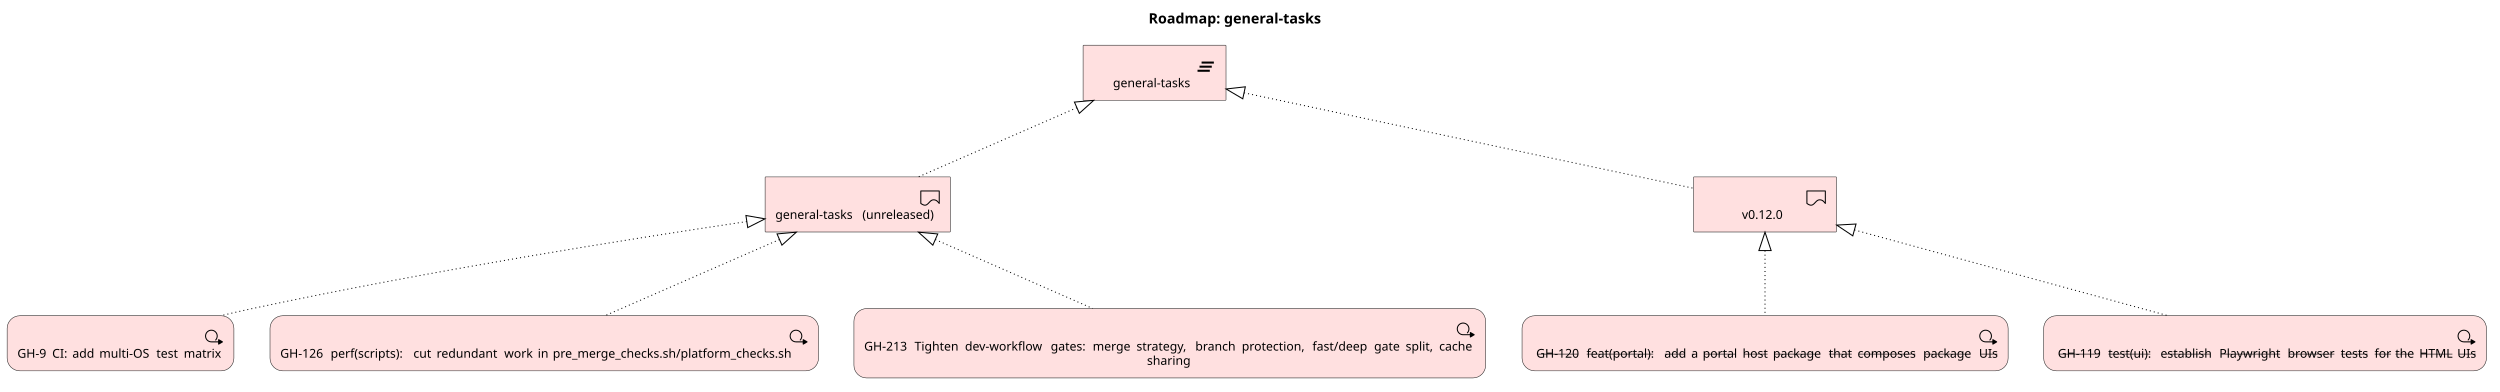
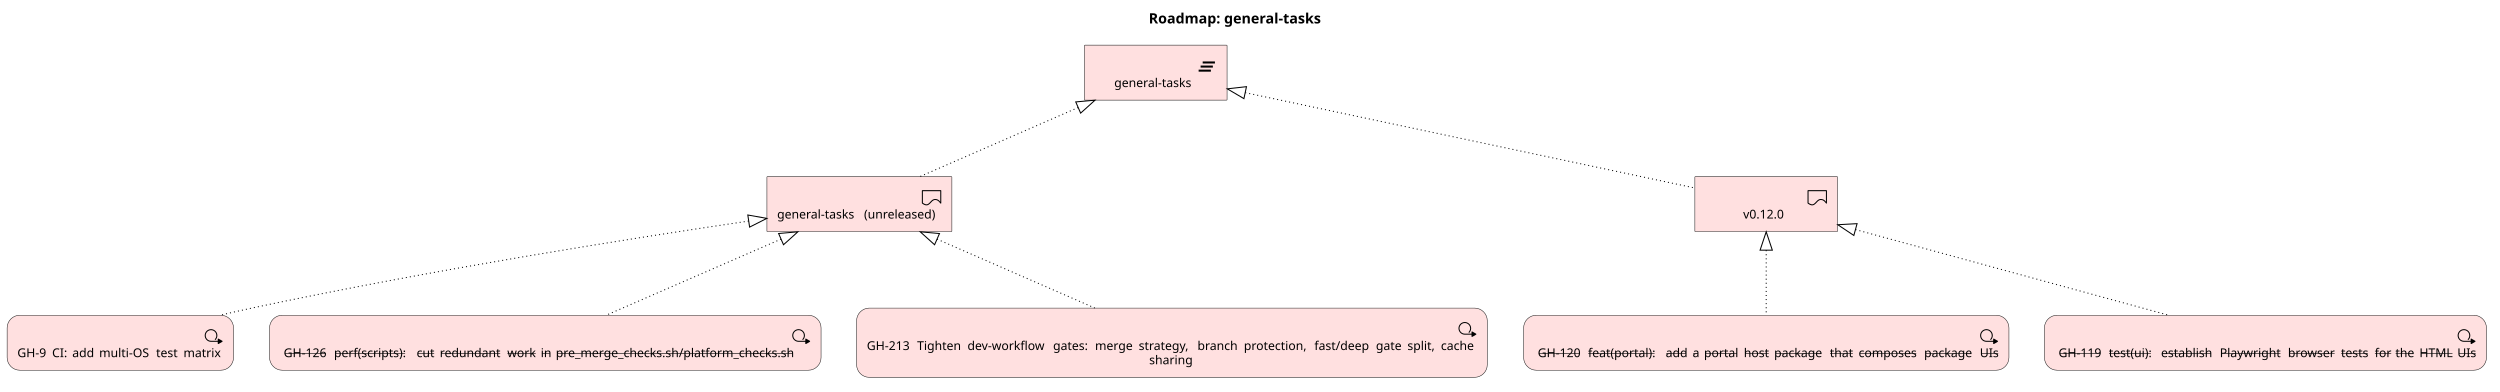
- <svg xmlns="http://www.w3.org/2000/svg" version="1.1" data-diagram-type="DESCRIPTION" style="width:2449px;height:384px;background:#FFFFFF;" width="2449px" height="384px" viewBox="0 0 2449 384" zoomAndPan="magnify" preserveAspectRatio="none" contentStyleType="text/css">
+ <svg xmlns="http://www.w3.org/2000/svg" version="1.1" data-diagram-type="DESCRIPTION" style="width:2453px;height:384px;background:#FFFFFF;" width="2453px" height="384px" viewBox="0 0 2453 384" zoomAndPan="magnify" preserveAspectRatio="none" contentStyleType="text/css">
  <defs />
  <g font-family="sans-serif" lengthAdjust="spacing">
    <g class="title" data-source-line="3">
-       <text x="1125.122" y="22.995" fill="#000" font-size="14" textLength="192.452" font-weight="700">Roadmap: general-tasks</text>
+       <text x="1127.122" y="22.995" fill="#000" font-size="14" textLength="192.452" font-weight="700">Roadmap: general-tasks</text>
    </g>
    <g class="entity" data-qualified-name="e_id60afdf6ad57851" id="ent0001" data-source-line="314">
-       <rect x="749.5" y="173.297" width="181.479" height="53.969" fill="#FFE0E0" style="stroke:#181818;stroke-width:0.5;" rx="0.5" ry="0.5" />
-       <path d="M902.024,186.577 A0.5,0.5 0 0 0 901.524,187.077 L901.524,199.284 A0.5,0.5 0 0 0 901.725,199.686 C903.596,201.081 905.091,201.598 906.377,201.495 C907.663,201.392 908.643,200.671 909.48,199.846 C910.318,199.022 911.051,198.076 911.859,197.374 C912.668,196.671 913.507,196.212 914.654,196.245 C916.088,196.287 916.982,196.75 917.725,197.388 C918.467,198.025 919.035,198.86 919.703,199.616 A0.5,0.5 0 0 0 920.578,199.286 C920.581,196.837 920.578,187.077 920.578,187.077 A0.5,0.5 0 0 0 920.078,186.577 M902.524,187.577 L919.579,187.577 C919.579,188.234 919.58,194.724 919.579,197.975 C919.203,197.513 918.883,197.062 918.377,196.627 C917.504,195.877 916.331,195.292 914.684,195.244 C913.244,195.203 912.116,195.824 911.203,196.617 C910.291,197.411 909.548,198.376 908.78,199.133 C908.011,199.89 907.255,200.42 906.297,200.496 C905.381,200.569 904.166,200.178 902.524,199" fill="#000" />
-       <text x="759.5" y="214.436" fill="#000" font-size="12" textLength="81.451" font-family="Verdana">general-tasks</text>
-       <text x="840.951" y="214.436" fill="#000" font-size="12" font-family="Verdana"> </text>
-       <text x="844.766" y="214.436" fill="#000" font-size="12" textLength="76.213" font-family="Verdana">(unreleased)</text>
+       <rect x="752.5" y="173.297" width="181.479" height="53.969" fill="#FFE0E0" style="stroke:#181818;stroke-width:0.5;" rx="0.5" ry="0.5" />
+       <path d="M905.024,186.577 A0.5,0.5 0 0 0 904.524,187.077 L904.524,199.284 A0.5,0.5 0 0 0 904.725,199.686 C906.596,201.081 908.091,201.598 909.377,201.495 C910.663,201.392 911.643,200.671 912.48,199.846 C913.318,199.022 914.051,198.076 914.859,197.374 C915.668,196.671 916.507,196.212 917.654,196.245 C919.088,196.287 919.982,196.75 920.725,197.388 C921.467,198.025 922.035,198.86 922.703,199.616 A0.5,0.5 0 0 0 923.578,199.286 C923.581,196.837 923.578,187.077 923.578,187.077 A0.5,0.5 0 0 0 923.078,186.577 M905.524,187.577 L922.579,187.577 C922.579,188.234 922.58,194.724 922.579,197.975 C922.203,197.513 921.883,197.062 921.377,196.627 C920.504,195.877 919.331,195.292 917.684,195.244 C916.244,195.203 915.116,195.824 914.203,196.617 C913.291,197.411 912.548,198.376 911.78,199.133 C911.011,199.89 910.255,200.42 909.297,200.496 C908.381,200.569 907.166,200.178 905.524,199" fill="#000" />
+       <text x="762.5" y="214.436" fill="#000" font-size="12" textLength="81.451" font-family="Verdana">general-tasks</text>
+       <text x="843.951" y="214.436" fill="#000" font-size="12" font-family="Verdana"> </text>
+       <text x="847.766" y="214.436" fill="#000" font-size="12" textLength="76.213" font-family="Verdana">(unreleased)</text>
    </g>
    <g class="entity" data-qualified-name="e_id7459347e16955e" id="ent0002" data-source-line="314">
-       <rect x="1659" y="173.297" width="140" height="53.969" fill="#FFE0E0" style="stroke:#181818;stroke-width:0.5;" rx="0.5" ry="0.5" />
-       <path d="M1770.045,186.577 A0.5,0.5 0 0 0 1769.545,187.077 L1769.545,199.284 A0.5,0.5 0 0 0 1769.746,199.686 C1771.617,201.081 1773.113,201.598 1774.398,201.495 C1775.684,201.392 1776.664,200.671 1777.502,199.846 C1778.34,199.022 1779.073,198.076 1779.881,197.374 C1780.689,196.671 1781.529,196.212 1782.676,196.245 C1784.109,196.287 1785.004,196.75 1785.746,197.388 C1786.488,198.025 1787.056,198.86 1787.725,199.616 A0.5,0.5 0 0 0 1788.6,199.286 C1788.603,196.837 1788.6,187.077 1788.6,187.077 A0.5,0.5 0 0 0 1788.1,186.577 M1770.545,187.577 L1787.6,187.577 C1787.6,188.234 1787.602,194.724 1787.6,197.975 C1787.224,197.513 1786.905,197.062 1786.399,196.627 C1785.526,195.877 1784.353,195.292 1782.705,195.244 C1781.265,195.203 1780.138,195.824 1779.225,196.617 C1778.312,197.411 1777.57,198.376 1776.801,199.133 C1776.032,199.89 1775.277,200.42 1774.319,200.496 C1773.403,200.569 1772.187,200.178 1770.545,199" fill="#000" />
-       <text x="1706.365" y="214.436" fill="#000" font-size="12" textLength="45.27" font-family="Verdana">v0.12.0</text>
+       <rect x="1663" y="173.297" width="140" height="53.969" fill="#FFE0E0" style="stroke:#181818;stroke-width:0.5;" rx="0.5" ry="0.5" />
+       <path d="M1774.045,186.577 A0.5,0.5 0 0 0 1773.545,187.077 L1773.545,199.284 A0.5,0.5 0 0 0 1773.746,199.686 C1775.617,201.081 1777.113,201.598 1778.398,201.495 C1779.684,201.392 1780.664,200.671 1781.502,199.846 C1782.34,199.022 1783.073,198.076 1783.881,197.374 C1784.689,196.671 1785.529,196.212 1786.676,196.245 C1788.109,196.287 1789.004,196.75 1789.746,197.388 C1790.488,198.025 1791.056,198.86 1791.725,199.616 A0.5,0.5 0 0 0 1792.6,199.286 C1792.603,196.837 1792.6,187.077 1792.6,187.077 A0.5,0.5 0 0 0 1792.1,186.577 M1774.545,187.577 L1791.6,187.577 C1791.6,188.234 1791.602,194.724 1791.6,197.975 C1791.224,197.513 1790.905,197.062 1790.399,196.627 C1789.526,195.877 1788.353,195.292 1786.705,195.244 C1785.265,195.203 1784.138,195.824 1783.225,196.617 C1782.312,197.411 1781.57,198.376 1780.801,199.133 C1780.032,199.89 1779.277,200.42 1778.319,200.496 C1777.403,200.569 1776.187,200.178 1774.545,199" fill="#000" />
+       <text x="1710.365" y="214.436" fill="#000" font-size="12" textLength="45.27" font-family="Verdana">v0.12.0</text>
    </g>
    <g class="entity" data-qualified-name="e_id22bf5f935a2e57" id="ent0003" data-source-line="320">
-       <rect x="1061" y="44.297" width="140" height="53.969" fill="#FFE0E0" style="stroke:#181818;stroke-width:0.5;" rx="0.5" ry="0.5" />
-       <path d="M1177.073,60.297 L1177.073,62.297 L1189.092,62.297 L1189.092,60.297 M1175.038,64.318 L1175.038,66.318 L1187.058,66.318 L1187.058,64.318 M1173.096,68.318 L1173.096,70.319 L1185.117,70.319 L1185.117,68.318" fill="#000" />
-       <text x="1090.274" y="85.436" fill="#000" font-size="12" textLength="81.451" font-family="Verdana">general-tasks</text>
+       <rect x="1064" y="44.297" width="140" height="53.969" fill="#FFE0E0" style="stroke:#181818;stroke-width:0.5;" rx="0.5" ry="0.5" />
+       <path d="M1180.073,60.297 L1180.073,62.297 L1192.092,62.297 L1192.092,60.297 M1178.038,64.318 L1178.038,66.318 L1190.058,66.318 L1190.058,64.318 M1176.096,68.318 L1176.096,70.319 L1188.117,70.319 L1188.117,68.318" fill="#000" />
+       <text x="1093.274" y="85.436" fill="#000" font-size="12" textLength="81.451" font-family="Verdana">general-tasks</text>
    </g>
    <g class="entity" data-qualified-name="e_ida0b8100bd68356" id="ent0004" data-source-line="311">
      <rect x="7" y="309.297" width="222.131" height="53.969" fill="#FFE0E0" style="stroke:#181818;stroke-width:0.5;" rx="12.5" ry="12.5" />
      <path d="M207.438,322.977 C207.176,322.961 206.913,322.962 206.649,322.98 C205.947,323.028 205.243,323.197 204.569,323.494 C201.874,324.681 200.383,327.606 201.005,330.485 C201.619,333.329 204.131,335.364 207.031,335.384 A0.5,0.5 0 0 0 207.073,335.386 L213.651,335.386 L213.651,337.13 A0.5,0.5 0 0 0 214.405,337.56 L218.241,335.318 A0.5,0.5 0 0 0 218.304,335.166 A0.5,0.5 0 0 0 218.423,335.133 A0.5,0.5 0 0 0 218.38,334.978 A0.5,0.5 0 0 0 218.279,334.607 A0.5,0.5 0 0 0 218.235,334.451 L214.399,332.263 A0.5,0.5 0 0 0 213.651,332.697 L213.651,334.386 L207.176,334.386 A0.5,0.5 0 0 0 207.126,334.384 C204.65,334.409 202.504,332.696 201.981,330.275 C201.459,327.854 202.707,325.407 204.973,324.408 C207.24,323.409 209.887,324.141 211.321,326.16 C212.755,328.179 212.573,330.919 210.884,332.73 A0.5,0.5 0 0 0 210.907,333.437 A0.5,0.5 0 0 0 211.614,333.412 C213.624,331.258 213.843,327.981 212.138,325.58 C211.019,324.004 209.269,323.086 207.438,322.977" fill="#000" />
      <text x="17" y="350.436" fill="#000" font-size="12" textLength="30.287" font-family="Verdana">GH-9</text>
      <text x="47.287" y="350.436" fill="#000" font-size="12" font-family="Verdana"> </text>
      <text x="51.102" y="350.436" fill="#000" font-size="12" textLength="15.961" font-family="Verdana">CI:</text>
      <text x="67.063" y="350.436" fill="#000" font-size="12" font-family="Verdana"> </text>
      <text x="70.877" y="350.436" fill="#000" font-size="12" textLength="22.588" font-family="Verdana">add</text>
      <text x="93.465" y="350.436" fill="#000" font-size="12" font-family="Verdana"> </text>
      <text x="97.279" y="350.436" fill="#000" font-size="12" textLength="52.061" font-family="Verdana">multi-OS</text>
      <text x="149.34" y="350.436" fill="#000" font-size="12" font-family="Verdana"> </text>
      <text x="153.154" y="350.436" fill="#000" font-size="12" textLength="23.045" font-family="Verdana">test</text>
      <text x="176.199" y="350.436" fill="#000" font-size="12" font-family="Verdana"> </text>
      <text x="180.014" y="350.436" fill="#000" font-size="12" textLength="39.117" font-family="Verdana">matrix</text>
    </g>
    <g class="entity" data-qualified-name="e_id7b8c620c6e8b57" id="ent0005" data-source-line="311">
-       <rect x="1491" y="309.297" width="476.164" height="53.969" fill="#FFE0E0" style="stroke:#181818;stroke-width:0.5;" rx="12.5" ry="12.5" />
-       <path d="M1945.471,322.977 C1945.209,322.961 1944.946,322.962 1944.682,322.98 C1943.98,323.028 1943.276,323.197 1942.602,323.494 C1939.907,324.681 1938.416,327.606 1939.038,330.485 C1939.652,333.329 1942.164,335.364 1945.064,335.384 A0.5,0.5 0 0 0 1945.106,335.386 L1951.685,335.386 L1951.685,337.13 A0.5,0.5 0 0 0 1952.439,337.56 L1956.275,335.318 A0.5,0.5 0 0 0 1956.337,335.166 A0.5,0.5 0 0 0 1956.456,335.133 A0.5,0.5 0 0 0 1956.413,334.978 A0.5,0.5 0 0 0 1956.312,334.607 A0.5,0.5 0 0 0 1956.268,334.451 L1952.432,332.263 A0.5,0.5 0 0 0 1951.685,332.697 L1951.685,334.386 L1945.21,334.386 A0.5,0.5 0 0 0 1945.159,334.384 C1942.683,334.409 1940.537,332.696 1940.015,330.275 C1939.492,327.854 1940.74,325.407 1943.007,324.408 C1945.273,323.409 1947.921,324.141 1949.355,326.16 C1950.789,328.179 1950.606,330.919 1948.917,332.73 A0.5,0.5 0 0 0 1948.941,333.437 A0.5,0.5 0 0 0 1949.648,333.412 C1951.657,331.258 1951.876,327.981 1950.171,325.58 C1949.052,324.004 1947.303,323.086 1945.471,322.977" fill="#000" />
-       <text x="1501" y="350.436" fill="#000" font-size="12" font-family="Verdana"> </text>
-       <text x="1504.814" y="350.436" fill="#000" font-size="12" textLength="45.557" text-decoration="line-through" font-family="Verdana">GH-120</text>
-       <text x="1550.371" y="350.436" fill="#000" font-size="12" text-decoration="line-through" font-family="Verdana"> </text>
-       <text x="1554.186" y="350.436" fill="#000" font-size="12" textLength="72.357" text-decoration="line-through" font-family="Verdana">feat(portal):</text>
-       <text x="1626.543" y="350.436" fill="#000" font-size="12" text-decoration="line-through" font-family="Verdana"> </text>
-       <text x="1630.357" y="350.436" fill="#000" font-size="12" textLength="22.588" text-decoration="line-through" font-family="Verdana">add</text>
-       <text x="1652.945" y="350.436" fill="#000" font-size="12" text-decoration="line-through" font-family="Verdana"> </text>
-       <text x="1656.76" y="350.436" fill="#000" font-size="12" text-decoration="line-through" font-family="Verdana">a</text>
-       <text x="1664.113" y="350.436" fill="#000" font-size="12" text-decoration="line-through" font-family="Verdana"> </text>
-       <text x="1667.928" y="350.436" fill="#000" font-size="12" textLength="35.285" text-decoration="line-through" font-family="Verdana">portal</text>
-       <text x="1703.213" y="350.436" fill="#000" font-size="12" text-decoration="line-through" font-family="Verdana"> </text>
-       <text x="1707.027" y="350.436" fill="#000" font-size="12" textLength="25.904" text-decoration="line-through" font-family="Verdana">host</text>
-       <text x="1732.932" y="350.436" fill="#000" font-size="12" text-decoration="line-through" font-family="Verdana"> </text>
-       <text x="1736.746" y="350.436" fill="#000" font-size="12" textLength="50.871" text-decoration="line-through" font-family="Verdana">package</text>
-       <text x="1787.617" y="350.436" fill="#000" font-size="12" text-decoration="line-through" font-family="Verdana"> </text>
-       <text x="1791.432" y="350.436" fill="#000" font-size="12" textLength="24.369" text-decoration="line-through" font-family="Verdana">that</text>
-       <text x="1815.801" y="350.436" fill="#000" font-size="12" text-decoration="line-through" font-family="Verdana"> </text>
-       <text x="1819.615" y="350.436" fill="#000" font-size="12" textLength="60.475" text-decoration="line-through" font-family="Verdana">composes</text>
-       <text x="1880.09" y="350.436" fill="#000" font-size="12" text-decoration="line-through" font-family="Verdana"> </text>
-       <text x="1883.904" y="350.436" fill="#000" font-size="12" textLength="50.871" text-decoration="line-through" font-family="Verdana">package</text>
-       <text x="1934.775" y="350.436" fill="#000" font-size="12" text-decoration="line-through" font-family="Verdana"> </text>
-       <text x="1938.59" y="350.436" fill="#000" font-size="12" textLength="18.574" text-decoration="line-through" font-family="Verdana">UIs</text>
+       <rect x="1495" y="309.297" width="476.164" height="53.969" fill="#FFE0E0" style="stroke:#181818;stroke-width:0.5;" rx="12.5" ry="12.5" />
+       <path d="M1949.471,322.977 C1949.209,322.961 1948.946,322.962 1948.682,322.98 C1947.98,323.028 1947.276,323.197 1946.602,323.494 C1943.907,324.681 1942.416,327.606 1943.038,330.485 C1943.652,333.329 1946.164,335.364 1949.064,335.384 A0.5,0.5 0 0 0 1949.106,335.386 L1955.685,335.386 L1955.685,337.13 A0.5,0.5 0 0 0 1956.439,337.56 L1960.275,335.318 A0.5,0.5 0 0 0 1960.337,335.166 A0.5,0.5 0 0 0 1960.456,335.133 A0.5,0.5 0 0 0 1960.413,334.978 A0.5,0.5 0 0 0 1960.312,334.607 A0.5,0.5 0 0 0 1960.268,334.451 L1956.432,332.263 A0.5,0.5 0 0 0 1955.685,332.697 L1955.685,334.386 L1949.21,334.386 A0.5,0.5 0 0 0 1949.159,334.384 C1946.683,334.409 1944.537,332.696 1944.015,330.275 C1943.492,327.854 1944.74,325.407 1947.007,324.408 C1949.273,323.409 1951.921,324.141 1953.355,326.16 C1954.789,328.179 1954.606,330.919 1952.917,332.73 A0.5,0.5 0 0 0 1952.941,333.437 A0.5,0.5 0 0 0 1953.648,333.412 C1955.657,331.258 1955.876,327.981 1954.171,325.58 C1953.052,324.004 1951.303,323.086 1949.471,322.977" fill="#000" />
+       <text x="1505" y="350.436" fill="#000" font-size="12" font-family="Verdana"> </text>
+       <text x="1508.814" y="350.436" fill="#000" font-size="12" textLength="45.557" text-decoration="line-through" font-family="Verdana">GH-120</text>
+       <text x="1554.371" y="350.436" fill="#000" font-size="12" text-decoration="line-through" font-family="Verdana"> </text>
+       <text x="1558.186" y="350.436" fill="#000" font-size="12" textLength="72.357" text-decoration="line-through" font-family="Verdana">feat(portal):</text>
+       <text x="1630.543" y="350.436" fill="#000" font-size="12" text-decoration="line-through" font-family="Verdana"> </text>
+       <text x="1634.357" y="350.436" fill="#000" font-size="12" textLength="22.588" text-decoration="line-through" font-family="Verdana">add</text>
+       <text x="1656.945" y="350.436" fill="#000" font-size="12" text-decoration="line-through" font-family="Verdana"> </text>
+       <text x="1660.76" y="350.436" fill="#000" font-size="12" text-decoration="line-through" font-family="Verdana">a</text>
+       <text x="1668.113" y="350.436" fill="#000" font-size="12" text-decoration="line-through" font-family="Verdana"> </text>
+       <text x="1671.928" y="350.436" fill="#000" font-size="12" textLength="35.285" text-decoration="line-through" font-family="Verdana">portal</text>
+       <text x="1707.213" y="350.436" fill="#000" font-size="12" text-decoration="line-through" font-family="Verdana"> </text>
+       <text x="1711.027" y="350.436" fill="#000" font-size="12" textLength="25.904" text-decoration="line-through" font-family="Verdana">host</text>
+       <text x="1736.932" y="350.436" fill="#000" font-size="12" text-decoration="line-through" font-family="Verdana"> </text>
+       <text x="1740.746" y="350.436" fill="#000" font-size="12" textLength="50.871" text-decoration="line-through" font-family="Verdana">package</text>
+       <text x="1791.617" y="350.436" fill="#000" font-size="12" text-decoration="line-through" font-family="Verdana"> </text>
+       <text x="1795.432" y="350.436" fill="#000" font-size="12" textLength="24.369" text-decoration="line-through" font-family="Verdana">that</text>
+       <text x="1819.801" y="350.436" fill="#000" font-size="12" text-decoration="line-through" font-family="Verdana"> </text>
+       <text x="1823.615" y="350.436" fill="#000" font-size="12" textLength="60.475" text-decoration="line-through" font-family="Verdana">composes</text>
+       <text x="1884.09" y="350.436" fill="#000" font-size="12" text-decoration="line-through" font-family="Verdana"> </text>
+       <text x="1887.904" y="350.436" fill="#000" font-size="12" textLength="50.871" text-decoration="line-through" font-family="Verdana">package</text>
+       <text x="1938.775" y="350.436" fill="#000" font-size="12" text-decoration="line-through" font-family="Verdana"> </text>
+       <text x="1942.59" y="350.436" fill="#000" font-size="12" textLength="18.574" text-decoration="line-through" font-family="Verdana">UIs</text>
    </g>
    <g class="entity" data-qualified-name="e_id5e8885cf97065f" id="ent0006" data-source-line="311">
-       <rect x="264.5" y="309.297" width="537.307" height="53.969" fill="#FFE0E0" style="stroke:#181818;stroke-width:0.5;" rx="12.5" ry="12.5" />
-       <path d="M780.114,322.977 C779.852,322.961 779.589,322.962 779.325,322.98 C778.623,323.028 777.919,323.197 777.245,323.494 C774.55,324.681 773.059,327.606 773.68,330.485 C774.294,333.329 776.807,335.364 779.707,335.384 A0.5,0.5 0 0 0 779.749,335.386 L786.327,335.386 L786.327,337.13 A0.5,0.5 0 0 0 787.081,337.56 L790.917,335.318 A0.5,0.5 0 0 0 790.98,335.166 A0.5,0.5 0 0 0 791.098,335.133 A0.5,0.5 0 0 0 791.056,334.978 A0.5,0.5 0 0 0 790.954,334.607 A0.5,0.5 0 0 0 790.911,334.451 L787.075,332.263 A0.5,0.5 0 0 0 786.327,332.697 L786.327,334.386 L779.852,334.386 A0.5,0.5 0 0 0 779.802,334.384 C777.326,334.409 775.18,332.696 774.657,330.275 C774.135,327.854 775.383,325.407 777.649,324.408 C779.915,323.409 782.563,324.141 783.997,326.16 C785.431,328.179 785.249,330.919 783.559,332.73 A0.5,0.5 0 0 0 783.583,333.437 A0.5,0.5 0 0 0 784.29,333.412 C786.299,331.258 786.519,327.981 784.814,325.58 C783.694,324.004 781.945,323.086 780.114,322.977" fill="#000" />
-       <text x="274.5" y="350.436" fill="#000" font-size="12" textLength="45.557" font-family="Verdana">GH-126</text>
-       <text x="320.057" y="350.436" fill="#000" font-size="12" font-family="Verdana"> </text>
-       <text x="323.871" y="350.436" fill="#000" font-size="12" textLength="77.256" font-family="Verdana">perf(scripts):</text>
-       <text x="401.127" y="350.436" fill="#000" font-size="12" font-family="Verdana"> </text>
-       <text x="404.941" y="350.436" fill="#000" font-size="12" textLength="18.908" font-family="Verdana">cut</text>
-       <text x="423.85" y="350.436" fill="#000" font-size="12" font-family="Verdana"> </text>
-       <text x="427.664" y="350.436" fill="#000" font-size="12" textLength="62.426" font-family="Verdana">redundant</text>
-       <text x="490.09" y="350.436" fill="#000" font-size="12" font-family="Verdana"> </text>
-       <text x="493.904" y="350.436" fill="#000" font-size="12" textLength="29.039" font-family="Verdana">work</text>
-       <text x="522.943" y="350.436" fill="#000" font-size="12" font-family="Verdana"> </text>
-       <text x="526.758" y="350.436" fill="#000" font-size="12" textLength="10.939" font-family="Verdana">in</text>
-       <text x="537.697" y="350.436" fill="#000" font-size="12" font-family="Verdana"> </text>
-       <text x="541.512" y="350.436" fill="#000" font-size="12" textLength="250.295" font-family="Verdana">pre_merge_checks.sh/platform_checks.sh</text>
+       <rect x="264.5" y="309.297" width="541.121" height="53.969" fill="#FFE0E0" style="stroke:#181818;stroke-width:0.5;" rx="12.5" ry="12.5" />
+       <path d="M783.928,322.977 C783.666,322.961 783.403,322.962 783.14,322.98 C782.437,323.028 781.733,323.197 781.06,323.494 C778.364,324.681 776.873,327.606 777.495,330.485 C778.109,333.329 780.621,335.364 783.521,335.384 A0.5,0.5 0 0 0 783.563,335.386 L790.142,335.386 L790.142,337.13 A0.5,0.5 0 0 0 790.896,337.56 L794.732,335.318 A0.5,0.5 0 0 0 794.794,335.166 A0.5,0.5 0 0 0 794.913,335.133 A0.5,0.5 0 0 0 794.87,334.978 A0.5,0.5 0 0 0 794.769,334.607 A0.5,0.5 0 0 0 794.725,334.451 L790.889,332.263 A0.5,0.5 0 0 0 790.142,332.697 L790.142,334.386 L783.667,334.386 A0.5,0.5 0 0 0 783.616,334.384 C781.14,334.409 778.994,332.696 778.472,330.275 C777.949,327.854 779.197,325.407 781.464,324.408 C783.73,323.409 786.378,324.141 787.812,326.16 C789.246,328.179 789.063,330.919 787.374,332.73 A0.5,0.5 0 0 0 787.398,333.437 A0.5,0.5 0 0 0 788.105,333.412 C790.114,331.258 790.333,327.981 788.628,325.58 C787.509,324.004 785.76,323.086 783.928,322.977" fill="#000" />
+       <text x="274.5" y="350.436" fill="#000" font-size="12" font-family="Verdana"> </text>
+       <text x="278.314" y="350.436" fill="#000" font-size="12" textLength="45.557" text-decoration="line-through" font-family="Verdana">GH-126</text>
+       <text x="323.871" y="350.436" fill="#000" font-size="12" text-decoration="line-through" font-family="Verdana"> </text>
+       <text x="327.686" y="350.436" fill="#000" font-size="12" textLength="77.256" text-decoration="line-through" font-family="Verdana">perf(scripts):</text>
+       <text x="404.941" y="350.436" fill="#000" font-size="12" text-decoration="line-through" font-family="Verdana"> </text>
+       <text x="408.756" y="350.436" fill="#000" font-size="12" textLength="18.908" text-decoration="line-through" font-family="Verdana">cut</text>
+       <text x="427.664" y="350.436" fill="#000" font-size="12" text-decoration="line-through" font-family="Verdana"> </text>
+       <text x="431.479" y="350.436" fill="#000" font-size="12" textLength="62.426" text-decoration="line-through" font-family="Verdana">redundant</text>
+       <text x="493.904" y="350.436" fill="#000" font-size="12" text-decoration="line-through" font-family="Verdana"> </text>
+       <text x="497.719" y="350.436" fill="#000" font-size="12" textLength="29.039" text-decoration="line-through" font-family="Verdana">work</text>
+       <text x="526.758" y="350.436" fill="#000" font-size="12" text-decoration="line-through" font-family="Verdana"> </text>
+       <text x="530.572" y="350.436" fill="#000" font-size="12" textLength="10.939" text-decoration="line-through" font-family="Verdana">in</text>
+       <text x="541.512" y="350.436" fill="#000" font-size="12" text-decoration="line-through" font-family="Verdana"> </text>
+       <text x="545.326" y="350.436" fill="#000" font-size="12" textLength="250.295" text-decoration="line-through" font-family="Verdana">pre_merge_checks.sh/platform_checks.sh</text>
    </g>
    <g class="entity" data-qualified-name="e_id0c73670e085f56" id="ent0007" data-source-line="311">
-       <rect x="2002" y="309.297" width="433.695" height="53.969" fill="#FFE0E0" style="stroke:#181818;stroke-width:0.5;" rx="12.5" ry="12.5" />
-       <path d="M2414.002,322.977 C2413.741,322.961 2413.477,322.962 2413.214,322.98 C2412.511,323.028 2411.808,323.197 2411.134,323.494 C2408.439,324.681 2406.948,327.606 2407.569,330.485 C2408.183,333.329 2410.695,335.364 2413.596,335.384 A0.5,0.5 0 0 0 2413.637,335.386 L2420.216,335.386 L2420.216,337.13 A0.5,0.5 0 0 0 2420.97,337.56 L2424.806,335.318 A0.5,0.5 0 0 0 2424.868,335.166 A0.5,0.5 0 0 0 2424.987,335.133 A0.5,0.5 0 0 0 2424.944,334.978 A0.5,0.5 0 0 0 2424.843,334.607 A0.5,0.5 0 0 0 2424.8,334.451 L2420.964,332.263 A0.5,0.5 0 0 0 2420.216,332.697 L2420.216,334.386 L2413.741,334.386 A0.5,0.5 0 0 0 2413.691,334.384 C2411.214,334.409 2409.068,332.696 2408.546,330.275 C2408.023,327.854 2409.272,325.407 2411.538,324.408 C2413.804,323.409 2416.452,324.141 2417.886,326.16 C2419.32,328.179 2419.137,330.919 2417.448,332.73 A0.5,0.5 0 0 0 2417.472,333.437 A0.5,0.5 0 0 0 2418.179,333.412 C2420.188,331.258 2420.408,327.981 2418.702,325.58 C2417.583,324.004 2415.834,323.086 2414.002,322.977" fill="#000" />
-       <text x="2012" y="350.436" fill="#000" font-size="12" font-family="Verdana"> </text>
-       <text x="2015.814" y="350.436" fill="#000" font-size="12" textLength="45.557" text-decoration="line-through" font-family="Verdana">GH-119</text>
-       <text x="2061.371" y="350.436" fill="#000" font-size="12" text-decoration="line-through" font-family="Verdana"> </text>
-       <text x="2065.186" y="350.436" fill="#000" font-size="12" textLength="47.391" text-decoration="line-through" font-family="Verdana">test(ui):</text>
-       <text x="2112.576" y="350.436" fill="#000" font-size="12" text-decoration="line-through" font-family="Verdana"> </text>
-       <text x="2116.391" y="350.436" fill="#000" font-size="12" textLength="53.836" text-decoration="line-through" font-family="Verdana">establish</text>
-       <text x="2170.227" y="350.436" fill="#000" font-size="12" text-decoration="line-through" font-family="Verdana"> </text>
-       <text x="2174.041" y="350.436" fill="#000" font-size="12" textLength="63.035" text-decoration="line-through" font-family="Verdana">Playwright</text>
-       <text x="2237.076" y="350.436" fill="#000" font-size="12" text-decoration="line-through" font-family="Verdana"> </text>
-       <text x="2240.891" y="350.436" fill="#000" font-size="12" textLength="48.275" text-decoration="line-through" font-family="Verdana">browser</text>
-       <text x="2289.166" y="350.436" fill="#000" font-size="12" text-decoration="line-through" font-family="Verdana"> </text>
-       <text x="2292.98" y="350.436" fill="#000" font-size="12" textLength="29.297" text-decoration="line-through" font-family="Verdana">tests</text>
-       <text x="2322.277" y="350.436" fill="#000" font-size="12" text-decoration="line-through" font-family="Verdana"> </text>
-       <text x="2326.092" y="350.436" fill="#000" font-size="12" textLength="16.5" text-decoration="line-through" font-family="Verdana">for</text>
-       <text x="2342.592" y="350.436" fill="#000" font-size="12" text-decoration="line-through" font-family="Verdana"> </text>
-       <text x="2346.406" y="350.436" fill="#000" font-size="12" textLength="19.693" text-decoration="line-through" font-family="Verdana">the</text>
-       <text x="2366.1" y="350.436" fill="#000" font-size="12" text-decoration="line-through" font-family="Verdana"> </text>
-       <text x="2369.914" y="350.436" fill="#000" font-size="12" textLength="33.393" text-decoration="line-through" font-family="Verdana">HTML</text>
-       <text x="2403.307" y="350.436" fill="#000" font-size="12" text-decoration="line-through" font-family="Verdana"> </text>
-       <text x="2407.121" y="350.436" fill="#000" font-size="12" textLength="18.574" text-decoration="line-through" font-family="Verdana">UIs</text>
+       <rect x="2006" y="309.297" width="433.695" height="53.969" fill="#FFE0E0" style="stroke:#181818;stroke-width:0.5;" rx="12.5" ry="12.5" />
+       <path d="M2418.002,322.977 C2417.741,322.961 2417.477,322.962 2417.214,322.98 C2416.511,323.028 2415.808,323.197 2415.134,323.494 C2412.439,324.681 2410.948,327.606 2411.569,330.485 C2412.183,333.329 2414.695,335.364 2417.596,335.384 A0.5,0.5 0 0 0 2417.637,335.386 L2424.216,335.386 L2424.216,337.13 A0.5,0.5 0 0 0 2424.97,337.56 L2428.806,335.318 A0.5,0.5 0 0 0 2428.868,335.166 A0.5,0.5 0 0 0 2428.987,335.133 A0.5,0.5 0 0 0 2428.944,334.978 A0.5,0.5 0 0 0 2428.843,334.607 A0.5,0.5 0 0 0 2428.8,334.451 L2424.964,332.263 A0.5,0.5 0 0 0 2424.216,332.697 L2424.216,334.386 L2417.741,334.386 A0.5,0.5 0 0 0 2417.691,334.384 C2415.214,334.409 2413.068,332.696 2412.546,330.275 C2412.023,327.854 2413.272,325.407 2415.538,324.408 C2417.804,323.409 2420.452,324.141 2421.886,326.16 C2423.32,328.179 2423.137,330.919 2421.448,332.73 A0.5,0.5 0 0 0 2421.472,333.437 A0.5,0.5 0 0 0 2422.179,333.412 C2424.188,331.258 2424.408,327.981 2422.702,325.58 C2421.583,324.004 2419.834,323.086 2418.002,322.977" fill="#000" />
+       <text x="2016" y="350.436" fill="#000" font-size="12" font-family="Verdana"> </text>
+       <text x="2019.814" y="350.436" fill="#000" font-size="12" textLength="45.557" text-decoration="line-through" font-family="Verdana">GH-119</text>
+       <text x="2065.371" y="350.436" fill="#000" font-size="12" text-decoration="line-through" font-family="Verdana"> </text>
+       <text x="2069.186" y="350.436" fill="#000" font-size="12" textLength="47.391" text-decoration="line-through" font-family="Verdana">test(ui):</text>
+       <text x="2116.576" y="350.436" fill="#000" font-size="12" text-decoration="line-through" font-family="Verdana"> </text>
+       <text x="2120.391" y="350.436" fill="#000" font-size="12" textLength="53.836" text-decoration="line-through" font-family="Verdana">establish</text>
+       <text x="2174.227" y="350.436" fill="#000" font-size="12" text-decoration="line-through" font-family="Verdana"> </text>
+       <text x="2178.041" y="350.436" fill="#000" font-size="12" textLength="63.035" text-decoration="line-through" font-family="Verdana">Playwright</text>
+       <text x="2241.076" y="350.436" fill="#000" font-size="12" text-decoration="line-through" font-family="Verdana"> </text>
+       <text x="2244.891" y="350.436" fill="#000" font-size="12" textLength="48.275" text-decoration="line-through" font-family="Verdana">browser</text>
+       <text x="2293.166" y="350.436" fill="#000" font-size="12" text-decoration="line-through" font-family="Verdana"> </text>
+       <text x="2296.98" y="350.436" fill="#000" font-size="12" textLength="29.297" text-decoration="line-through" font-family="Verdana">tests</text>
+       <text x="2326.277" y="350.436" fill="#000" font-size="12" text-decoration="line-through" font-family="Verdana"> </text>
+       <text x="2330.092" y="350.436" fill="#000" font-size="12" textLength="16.5" text-decoration="line-through" font-family="Verdana">for</text>
+       <text x="2346.592" y="350.436" fill="#000" font-size="12" text-decoration="line-through" font-family="Verdana"> </text>
+       <text x="2350.406" y="350.436" fill="#000" font-size="12" textLength="19.693" text-decoration="line-through" font-family="Verdana">the</text>
+       <text x="2370.1" y="350.436" fill="#000" font-size="12" text-decoration="line-through" font-family="Verdana"> </text>
+       <text x="2373.914" y="350.436" fill="#000" font-size="12" textLength="33.393" text-decoration="line-through" font-family="Verdana">HTML</text>
+       <text x="2407.307" y="350.436" fill="#000" font-size="12" text-decoration="line-through" font-family="Verdana"> </text>
+       <text x="2411.121" y="350.436" fill="#000" font-size="12" textLength="18.574" text-decoration="line-through" font-family="Verdana">UIs</text>
    </g>
    <g class="entity" data-qualified-name="e_id6a4e8fab15d05d" id="ent0008" data-source-line="311">
-       <rect x="836.5" y="302.297" width="618.828" height="67.938" fill="#FFE0E0" style="stroke:#181818;stroke-width:0.5;" rx="12.5" ry="12.5" />
-       <path d="M1433.635,315.977 C1433.373,315.961 1433.11,315.962 1432.847,315.98 C1432.144,316.028 1431.44,316.197 1430.767,316.494 C1428.071,317.681 1426.58,320.606 1427.202,323.485 C1427.816,326.329 1430.328,328.364 1433.228,328.384 A0.5,0.5 0 0 0 1433.27,328.386 L1439.849,328.386 L1439.849,330.13 A0.5,0.5 0 0 0 1440.603,330.56 L1444.439,328.318 A0.5,0.5 0 0 0 1444.501,328.166 A0.5,0.5 0 0 0 1444.62,328.133 A0.5,0.5 0 0 0 1444.577,327.978 A0.5,0.5 0 0 0 1444.476,327.607 A0.5,0.5 0 0 0 1444.432,327.451 L1440.596,325.263 A0.5,0.5 0 0 0 1439.849,325.697 L1439.849,327.386 L1433.374,327.386 A0.5,0.5 0 0 0 1433.323,327.384 C1430.847,327.409 1428.701,325.696 1428.179,323.275 C1427.656,320.854 1428.904,318.407 1431.171,317.408 C1433.437,316.409 1436.085,317.141 1437.519,319.16 C1438.953,321.179 1438.77,323.919 1437.081,325.73 A0.5,0.5 0 0 0 1437.105,326.437 A0.5,0.5 0 0 0 1437.812,326.412 C1439.821,324.258 1440.04,320.981 1438.335,318.58 C1437.216,317.004 1435.467,316.086 1433.635,315.977" fill="#000" />
-       <text x="846.5" y="343.436" fill="#000" font-size="12" textLength="45.557" font-family="Verdana">GH-213</text>
-       <text x="892.057" y="343.436" fill="#000" font-size="12" font-family="Verdana"> </text>
-       <text x="895.871" y="343.436" fill="#000" font-size="12" textLength="45.58" font-family="Verdana">Tighten</text>
-       <text x="941.451" y="343.436" fill="#000" font-size="12" font-family="Verdana"> </text>
-       <text x="945.266" y="343.436" fill="#000" font-size="12" textLength="80.186" font-family="Verdana">dev-workflow</text>
-       <text x="1025.451" y="343.436" fill="#000" font-size="12" font-family="Verdana"> </text>
-       <text x="1029.266" y="343.436" fill="#000" font-size="12" textLength="37.354" font-family="Verdana">gates:</text>
-       <text x="1066.619" y="343.436" fill="#000" font-size="12" font-family="Verdana"> </text>
-       <text x="1070.434" y="343.436" fill="#000" font-size="12" textLength="39.006" font-family="Verdana">merge</text>
-       <text x="1109.439" y="343.436" fill="#000" font-size="12" font-family="Verdana"> </text>
-       <text x="1113.254" y="343.436" fill="#000" font-size="12" textLength="53.865" font-family="Verdana">strategy,</text>
-       <text x="1167.119" y="343.436" fill="#000" font-size="12" font-family="Verdana"> </text>
-       <text x="1170.934" y="343.436" fill="#000" font-size="12" textLength="41.713" font-family="Verdana">branch</text>
-       <text x="1212.646" y="343.436" fill="#000" font-size="12" font-family="Verdana"> </text>
-       <text x="1216.461" y="343.436" fill="#000" font-size="12" textLength="65.379" font-family="Verdana">protection,</text>
-       <text x="1281.84" y="343.436" fill="#000" font-size="12" font-family="Verdana"> </text>
-       <text x="1285.654" y="343.436" fill="#000" font-size="12" textLength="56.578" font-family="Verdana">fast/deep</text>
-       <text x="1342.232" y="343.436" fill="#000" font-size="12" font-family="Verdana"> </text>
-       <text x="1346.047" y="343.436" fill="#000" font-size="12" textLength="27.059" font-family="Verdana">gate</text>
-       <text x="1373.105" y="343.436" fill="#000" font-size="12" font-family="Verdana"> </text>
-       <text x="1376.92" y="343.436" fill="#000" font-size="12" textLength="29.057" font-family="Verdana">split,</text>
-       <text x="1405.977" y="343.436" fill="#000" font-size="12" font-family="Verdana"> </text>
-       <text x="1409.791" y="343.436" fill="#000" font-size="12" textLength="35.537" font-family="Verdana">cache</text>
-       <text x="1123.563" y="357.404" fill="#000" font-size="12" textLength="44.701" font-family="Verdana">sharing</text>
+       <rect x="840.5" y="302.297" width="618.828" height="67.938" fill="#FFE0E0" style="stroke:#181818;stroke-width:0.5;" rx="12.5" ry="12.5" />
+       <path d="M1437.635,315.977 C1437.373,315.961 1437.11,315.962 1436.847,315.98 C1436.144,316.028 1435.44,316.197 1434.767,316.494 C1432.071,317.681 1430.58,320.606 1431.202,323.485 C1431.816,326.329 1434.328,328.364 1437.228,328.384 A0.5,0.5 0 0 0 1437.27,328.386 L1443.849,328.386 L1443.849,330.13 A0.5,0.5 0 0 0 1444.603,330.56 L1448.439,328.318 A0.5,0.5 0 0 0 1448.501,328.166 A0.5,0.5 0 0 0 1448.62,328.133 A0.5,0.5 0 0 0 1448.577,327.978 A0.5,0.5 0 0 0 1448.476,327.607 A0.5,0.5 0 0 0 1448.432,327.451 L1444.596,325.263 A0.5,0.5 0 0 0 1443.849,325.697 L1443.849,327.386 L1437.374,327.386 A0.5,0.5 0 0 0 1437.323,327.384 C1434.847,327.409 1432.701,325.696 1432.179,323.275 C1431.656,320.854 1432.904,318.407 1435.171,317.408 C1437.437,316.409 1440.085,317.141 1441.519,319.16 C1442.953,321.179 1442.77,323.919 1441.081,325.73 A0.5,0.5 0 0 0 1441.105,326.437 A0.5,0.5 0 0 0 1441.812,326.412 C1443.821,324.258 1444.04,320.981 1442.335,318.58 C1441.216,317.004 1439.467,316.086 1437.635,315.977" fill="#000" />
+       <text x="850.5" y="343.436" fill="#000" font-size="12" textLength="45.557" font-family="Verdana">GH-213</text>
+       <text x="896.057" y="343.436" fill="#000" font-size="12" font-family="Verdana"> </text>
+       <text x="899.871" y="343.436" fill="#000" font-size="12" textLength="45.58" font-family="Verdana">Tighten</text>
+       <text x="945.451" y="343.436" fill="#000" font-size="12" font-family="Verdana"> </text>
+       <text x="949.266" y="343.436" fill="#000" font-size="12" textLength="80.186" font-family="Verdana">dev-workflow</text>
+       <text x="1029.451" y="343.436" fill="#000" font-size="12" font-family="Verdana"> </text>
+       <text x="1033.266" y="343.436" fill="#000" font-size="12" textLength="37.354" font-family="Verdana">gates:</text>
+       <text x="1070.619" y="343.436" fill="#000" font-size="12" font-family="Verdana"> </text>
+       <text x="1074.434" y="343.436" fill="#000" font-size="12" textLength="39.006" font-family="Verdana">merge</text>
+       <text x="1113.439" y="343.436" fill="#000" font-size="12" font-family="Verdana"> </text>
+       <text x="1117.254" y="343.436" fill="#000" font-size="12" textLength="53.865" font-family="Verdana">strategy,</text>
+       <text x="1171.119" y="343.436" fill="#000" font-size="12" font-family="Verdana"> </text>
+       <text x="1174.934" y="343.436" fill="#000" font-size="12" textLength="41.713" font-family="Verdana">branch</text>
+       <text x="1216.646" y="343.436" fill="#000" font-size="12" font-family="Verdana"> </text>
+       <text x="1220.461" y="343.436" fill="#000" font-size="12" textLength="65.379" font-family="Verdana">protection,</text>
+       <text x="1285.84" y="343.436" fill="#000" font-size="12" font-family="Verdana"> </text>
+       <text x="1289.654" y="343.436" fill="#000" font-size="12" textLength="56.578" font-family="Verdana">fast/deep</text>
+       <text x="1346.232" y="343.436" fill="#000" font-size="12" font-family="Verdana"> </text>
+       <text x="1350.047" y="343.436" fill="#000" font-size="12" textLength="27.059" font-family="Verdana">gate</text>
+       <text x="1377.105" y="343.436" fill="#000" font-size="12" font-family="Verdana"> </text>
+       <text x="1380.92" y="343.436" fill="#000" font-size="12" textLength="29.057" font-family="Verdana">split,</text>
+       <text x="1409.977" y="343.436" fill="#000" font-size="12" font-family="Verdana"> </text>
+       <text x="1413.791" y="343.436" fill="#000" font-size="12" textLength="35.537" font-family="Verdana">cache</text>
+       <text x="1127.563" y="357.404" fill="#000" font-size="12" textLength="44.701" font-family="Verdana">sharing</text>
    </g>
    <g class="link" data-entity-1="ent0003" data-entity-2="ent0001" id="lnk10" data-source-line="349" data-link-type="extension">
-       <path d="M1054.912,105.506 C1004.862,127.346 950.18,151.217 900.01,173.107" style="stroke:#000;stroke-width:1;stroke-dasharray:1,3;" fill="none" id="e_id22bf5f935a2e57-backto-e_id60afdf6ad57851" />
-       <polygon points="1071.41,98.307,1052.513,100.007,1057.312,111.005,1071.41,98.307" fill="none" style="stroke:#000;stroke-width:1;stroke-linejoin:miter;stroke-miterlimit:10;" />
-       <text x="996" y="140.436" fill="#000" font-size="12" font-family="Verdana"> </text>
+       <path d="M1057.912,105.506 C1007.862,127.346 953.18,151.217 903.01,173.107" style="stroke:#000;stroke-width:1;stroke-dasharray:1,3;" fill="none" id="e_id22bf5f935a2e57-backto-e_id60afdf6ad57851" />
+       <polygon points="1074.41,98.307,1055.513,100.007,1060.312,111.005,1074.41,98.307" fill="none" style="stroke:#000;stroke-width:1;stroke-linejoin:miter;stroke-miterlimit:10;" />
+       <text x="999" y="140.436" fill="#000" font-size="12" font-family="Verdana"> </text>
    </g>
    <g class="link" data-entity-1="ent0003" data-entity-2="ent0002" id="lnk12" data-source-line="349" data-link-type="extension">
-       <path d="M1218.667,90.916 C1333.707,115.346 1543.72,159.947 1658.83,184.397" style="stroke:#000;stroke-width:1;stroke-dasharray:1,3;" fill="none" id="e_id22bf5f935a2e57-backto-e_id7459347e16955e" />
-       <polygon points="1201.06,87.177,1217.421,96.785,1219.914,85.047,1201.06,87.177" fill="none" style="stroke:#000;stroke-width:1;stroke-linejoin:miter;stroke-miterlimit:10;" />
-       <text x="1449" y="140.436" fill="#000" font-size="12" font-family="Verdana"> </text>
+       <path d="M1221.789,90.91 C1337.019,115.34 1547.41,159.947 1662.71,184.397" style="stroke:#000;stroke-width:1;stroke-dasharray:1,3;" fill="none" id="e_id22bf5f935a2e57-backto-e_id7459347e16955e" />
+       <polygon points="1204.18,87.177,1220.544,96.78,1223.033,85.041,1204.18,87.177" fill="none" style="stroke:#000;stroke-width:1;stroke-linejoin:miter;stroke-miterlimit:10;" />
+       <text x="1453" y="140.436" fill="#000" font-size="12" font-family="Verdana"> </text>
    </g>
    <g class="link" data-entity-1="ent0001" data-entity-2="ent0004" id="lnk14" data-source-line="349" data-link-type="extension">
-       <path d="M731.596,217.027 C614.896,234.397 423.85,264.687 247,302.297 C237.05,304.417 226.71,306.777 216.41,309.237" style="stroke:#000;stroke-width:1;stroke-dasharray:1,3;" fill="none" id="e_id60afdf6ad57851-backto-e_ida0b8100bd68356" />
-       <polygon points="749.4,214.377,730.713,211.092,732.479,222.961,749.4,214.377" fill="none" style="stroke:#000;stroke-width:1;stroke-linejoin:miter;stroke-miterlimit:10;" />
-       <text x="476" y="269.436" fill="#000" font-size="12" font-family="Verdana"> </text>
+       <path d="M734.633,216.899 C617.443,234.219 424.99,264.517 247,302.297 C237.05,304.407 226.71,306.767 216.41,309.227" style="stroke:#000;stroke-width:1;stroke-dasharray:1,3;" fill="none" id="e_id60afdf6ad57851-backto-e_ida0b8100bd68356" />
+       <polygon points="752.44,214.267,733.756,210.963,735.511,222.834,752.44,214.267" fill="none" style="stroke:#000;stroke-width:1;stroke-linejoin:miter;stroke-miterlimit:10;" />
+       <text x="477" y="269.436" fill="#000" font-size="12" font-family="Verdana"> </text>
    </g>
    <g class="link" data-entity-1="ent0002" data-entity-2="ent0005" id="lnk16" data-source-line="349" data-link-type="extension">
-       <path d="M1729,245.447 C1729,269.067 1729,285.617 1729,309.207" style="stroke:#000;stroke-width:1;stroke-dasharray:1,3;" fill="none" id="e_id7459347e16955e-backto-e_id7b8c620c6e8b57" />
-       <polygon points="1729,227.447,1723,245.447,1735,245.447,1729,227.447" fill="none" style="stroke:#000;stroke-width:1;stroke-linejoin:miter;stroke-miterlimit:10;" />
-       <text x="1730" y="269.436" fill="#000" font-size="12" font-family="Verdana"> </text>
+       <path d="M1733,245.447 C1733,269.067 1733,285.617 1733,309.207" style="stroke:#000;stroke-width:1;stroke-dasharray:1,3;" fill="none" id="e_id7459347e16955e-backto-e_id7b8c620c6e8b57" />
+       <polygon points="1733,227.447,1727,245.447,1739,245.447,1733,227.447" fill="none" style="stroke:#000;stroke-width:1;stroke-linejoin:miter;stroke-miterlimit:10;" />
+       <text x="1734" y="269.436" fill="#000" font-size="12" font-family="Verdana"> </text>
    </g>
    <g class="link" data-entity-1="ent0001" data-entity-2="ent0006" id="lnk18" data-source-line="349" data-link-type="extension">
-       <path d="M763.584,234.649 C709.484,258.269 646.82,285.617 592.77,309.207" style="stroke:#000;stroke-width:1;stroke-dasharray:1,3;" fill="none" id="e_id60afdf6ad57851-backto-e_id5e8885cf97065f" />
-       <polygon points="780.08,227.447,761.183,229.15,765.984,240.148,780.08,227.447" fill="none" style="stroke:#000;stroke-width:1;stroke-linejoin:miter;stroke-miterlimit:10;" />
-       <text x="706" y="269.436" fill="#000" font-size="12" font-family="Verdana"> </text>
+       <path d="M766.375,234.63 C712.105,258.25 649.19,285.617 594.97,309.207" style="stroke:#000;stroke-width:1;stroke-dasharray:1,3;" fill="none" id="e_id60afdf6ad57851-backto-e_id5e8885cf97065f" />
+       <polygon points="782.88,227.447,763.981,229.129,768.77,240.132,782.88,227.447" fill="none" style="stroke:#000;stroke-width:1;stroke-linejoin:miter;stroke-miterlimit:10;" />
+       <text x="709" y="269.436" fill="#000" font-size="12" font-family="Verdana"> </text>
    </g>
    <g class="link" data-entity-1="ent0002" data-entity-2="ent0007" id="lnk20" data-source-line="349" data-link-type="extension">
-       <path d="M1816.573,225.245 C1901.783,248.545 2028.49,283.197 2123.68,309.227" style="stroke:#000;stroke-width:1;stroke-dasharray:1,3;" fill="none" id="e_id7459347e16955e-backto-e_id0c73670e085f56" />
-       <polygon points="1799.21,220.497,1814.99,231.032,1818.155,219.457,1799.21,220.497" fill="none" style="stroke:#000;stroke-width:1;stroke-linejoin:miter;stroke-miterlimit:10;" />
-       <text x="1975" y="269.436" fill="#000" font-size="12" font-family="Verdana"> </text>
+       <path d="M1820.573,225.245 C1905.783,248.545 2032.49,283.197 2127.68,309.227" style="stroke:#000;stroke-width:1;stroke-dasharray:1,3;" fill="none" id="e_id7459347e16955e-backto-e_id0c73670e085f56" />
+       <polygon points="1803.21,220.497,1818.99,231.032,1822.155,219.457,1803.21,220.497" fill="none" style="stroke:#000;stroke-width:1;stroke-linejoin:miter;stroke-miterlimit:10;" />
+       <text x="1979" y="269.436" fill="#000" font-size="12" font-family="Verdana"> </text>
    </g>
    <g class="link" data-entity-1="ent0001" data-entity-2="ent0008" id="lnk22" data-source-line="349" data-link-type="extension">
-       <path d="M916.217,234.67 C964.997,256.04 1017.76,279.137 1070.41,302.197" style="stroke:#000;stroke-width:1;stroke-dasharray:1,3;" fill="none" id="e_id60afdf6ad57851-backto-e_id6a4e8fab15d05d" />
-       <polygon points="899.73,227.447,913.81,240.166,918.625,229.174,899.73,227.447" fill="none" style="stroke:#000;stroke-width:1;stroke-linejoin:miter;stroke-miterlimit:10;" />
-       <text x="994" y="269.436" fill="#000" font-size="12" font-family="Verdana"> </text>
+       <path d="M919.416,234.649 C968.366,256.019 1021.34,279.137 1074.16,302.197" style="stroke:#000;stroke-width:1;stroke-dasharray:1,3;" fill="none" id="e_id60afdf6ad57851-backto-e_id6a4e8fab15d05d" />
+       <polygon points="902.92,227.447,917.016,240.148,921.817,229.15,902.92,227.447" fill="none" style="stroke:#000;stroke-width:1;stroke-linejoin:miter;stroke-miterlimit:10;" />
+       <text x="998" y="269.436" fill="#000" font-size="12" font-family="Verdana"> </text>
    </g>
  </g>
</svg>
